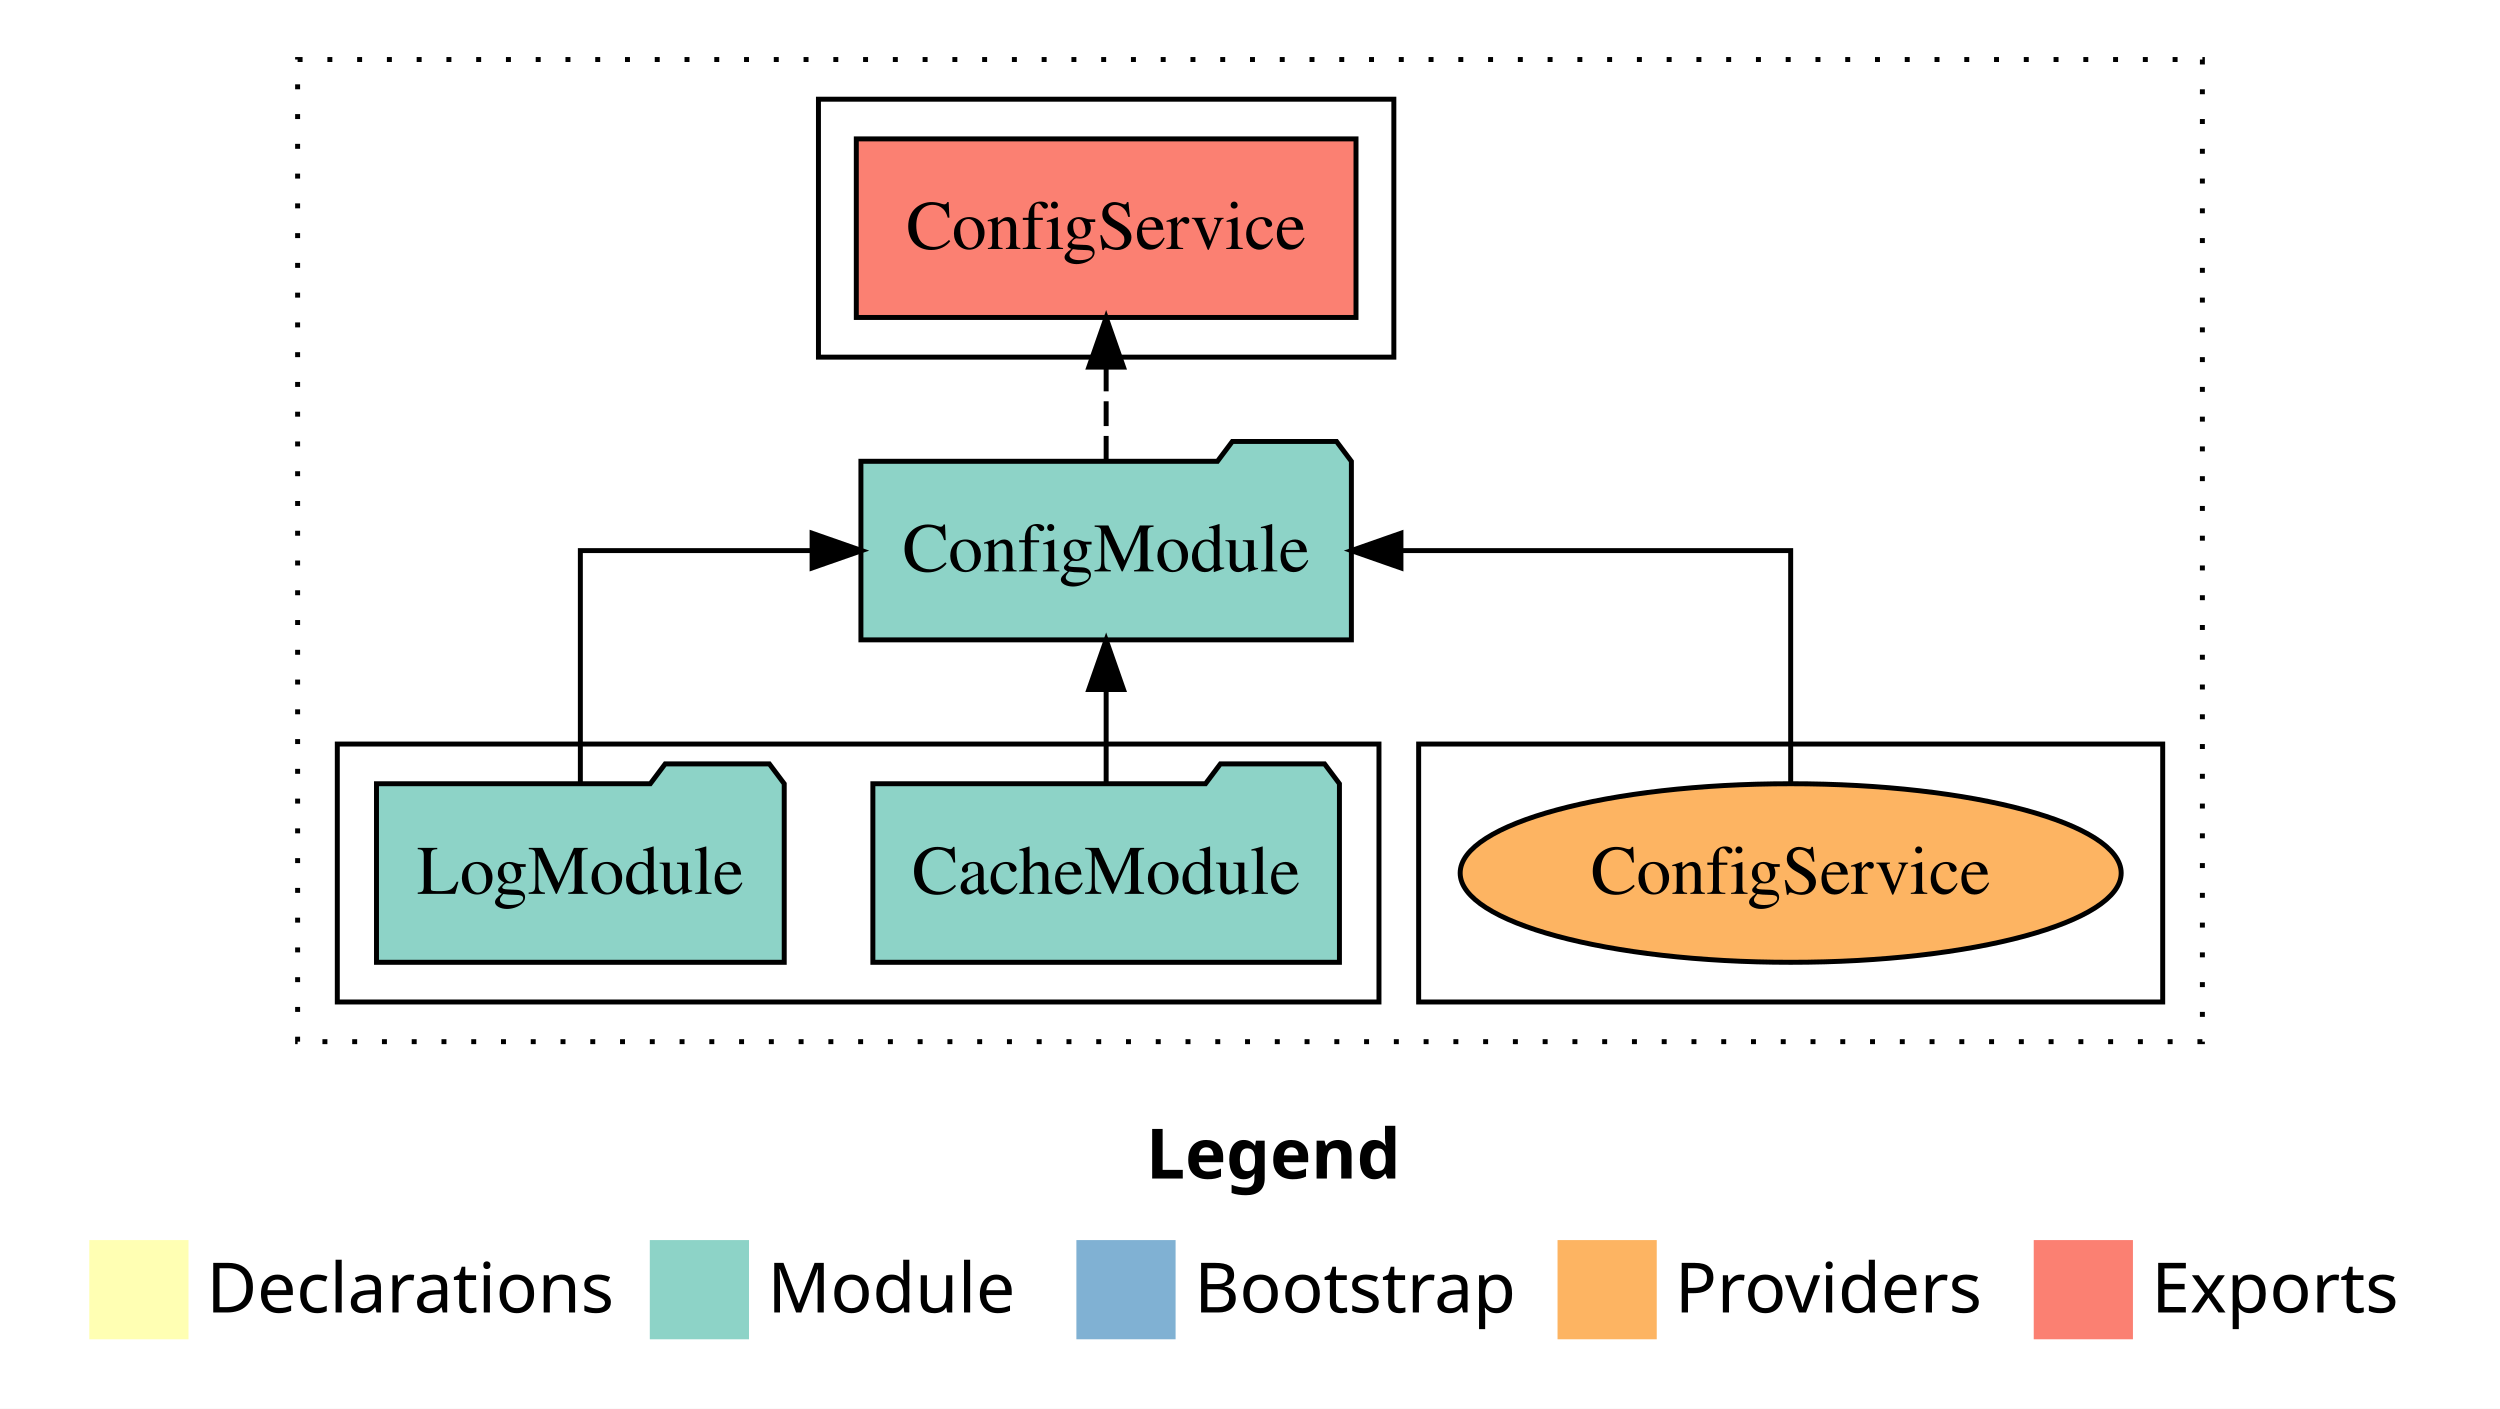
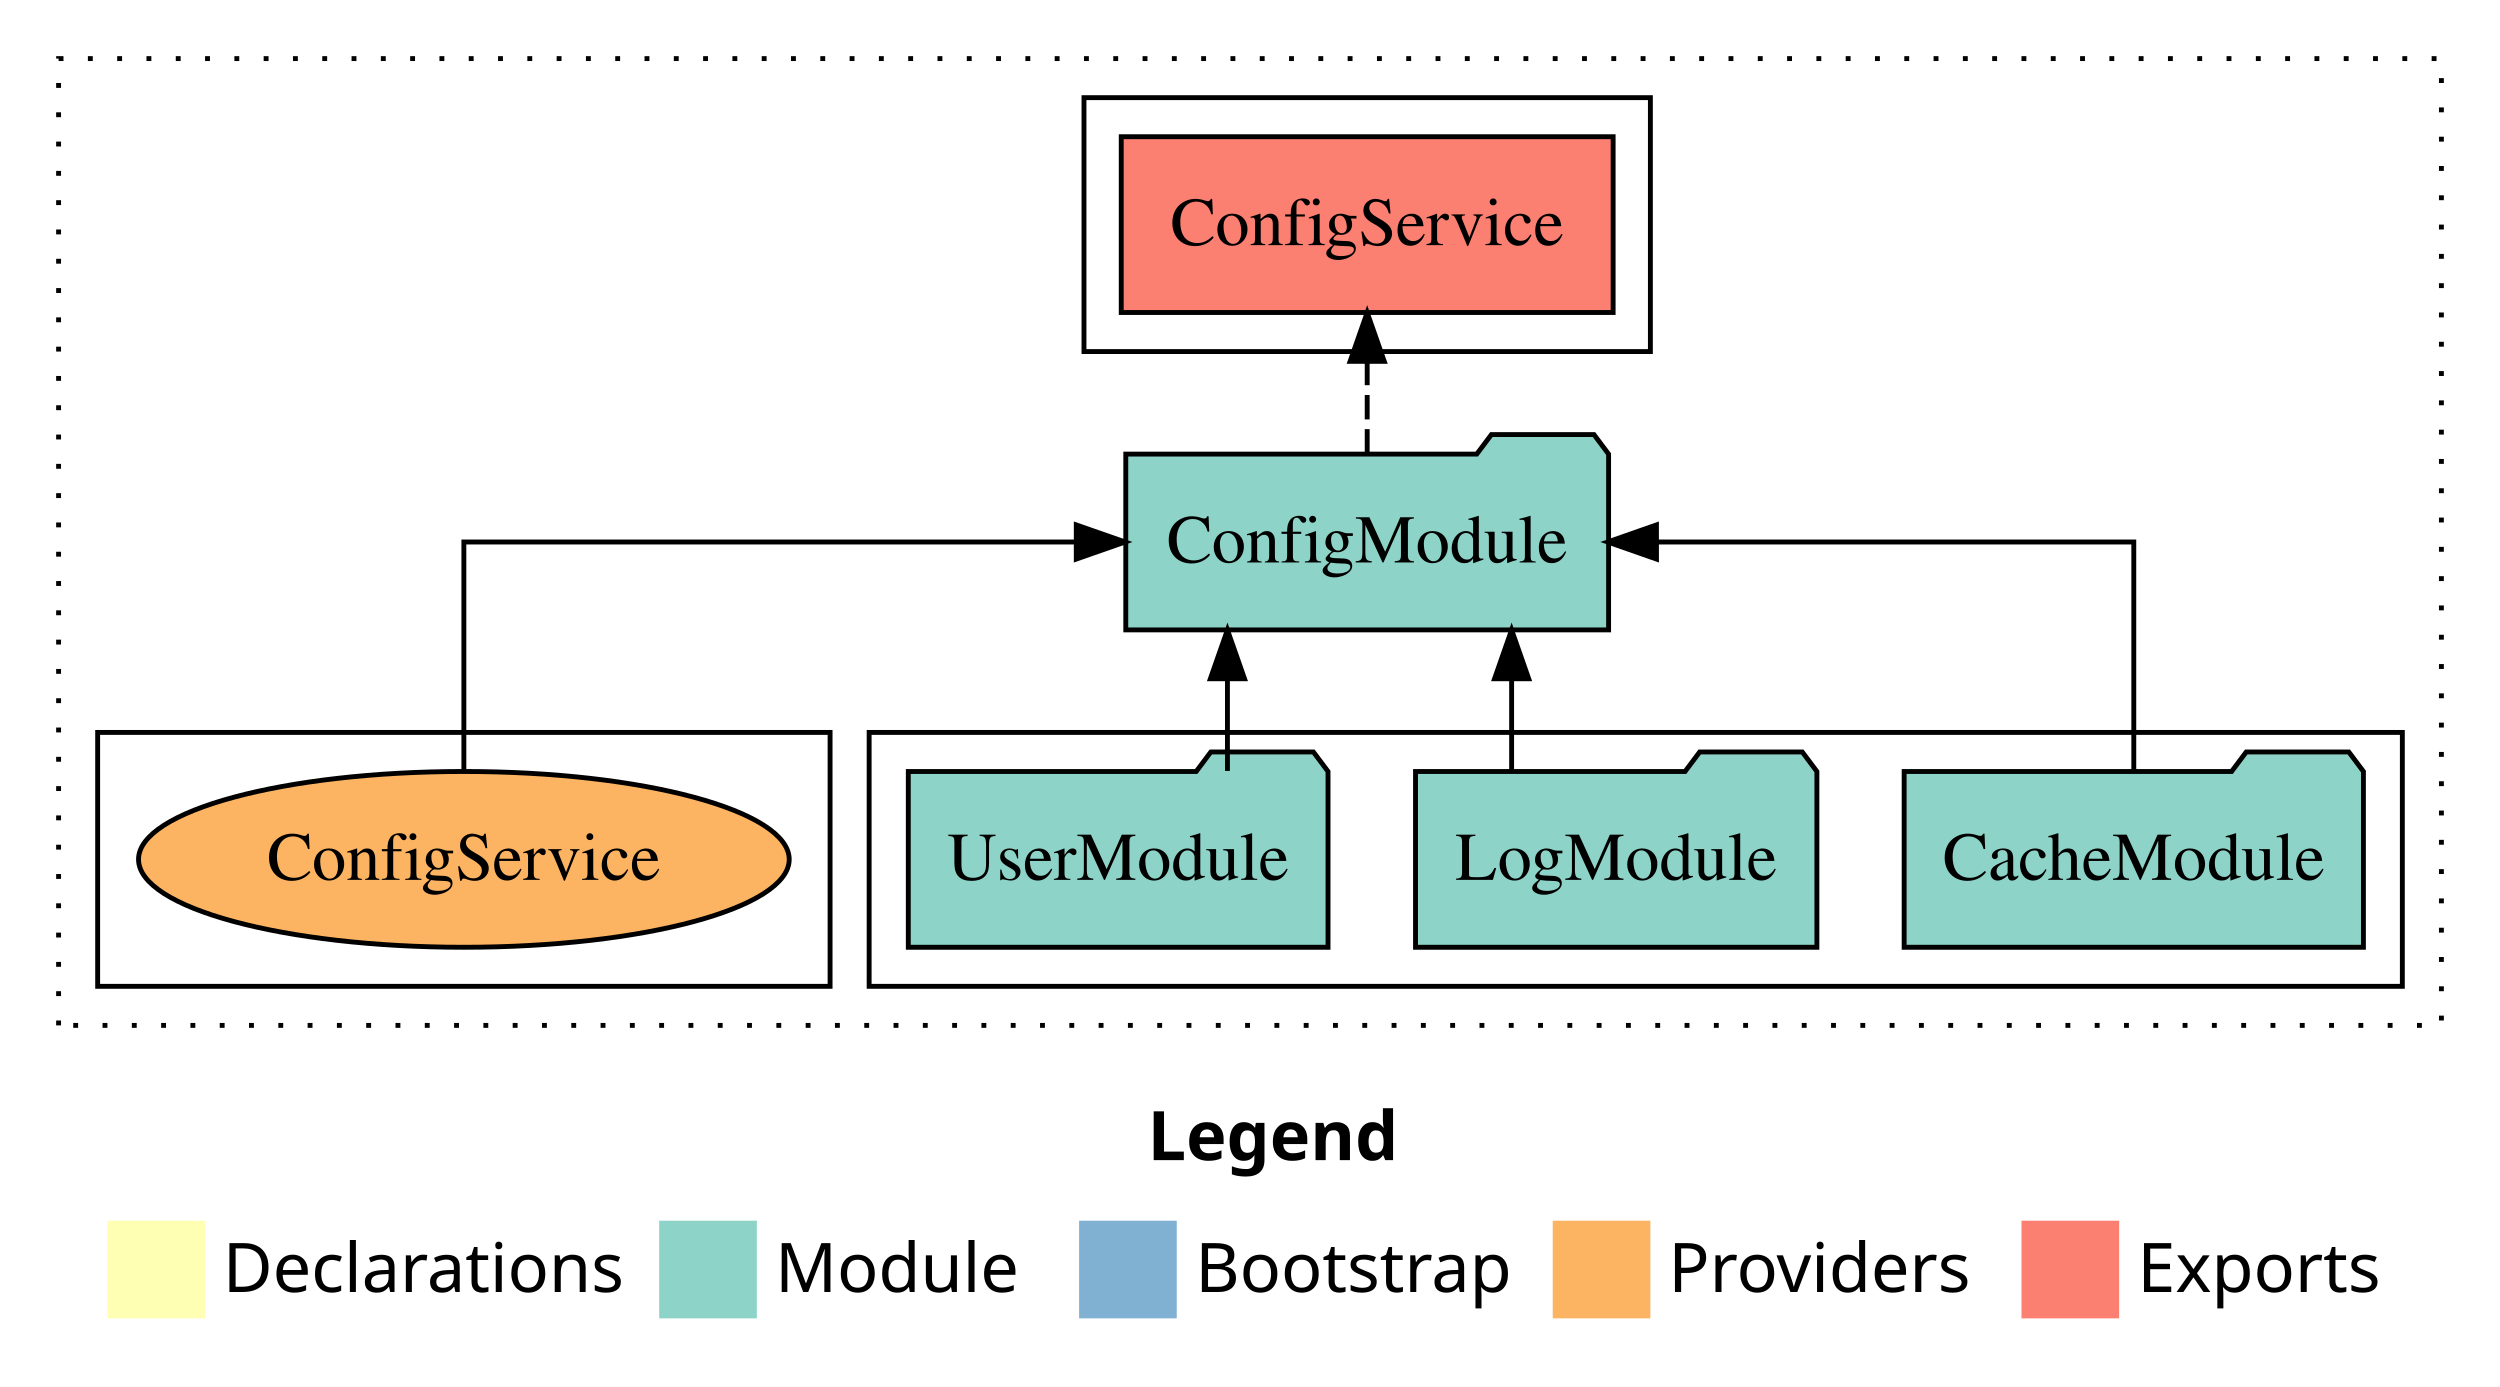
- <svg xmlns="http://www.w3.org/2000/svg" width="504pt" height="284pt" viewBox="0.00 0.00 504.00 284.00">
+ <svg xmlns="http://www.w3.org/2000/svg" width="512pt" height="284pt" viewBox="0.00 0.00 512.00 284.00">
  <g id="graph0" class="graph" transform="scale(1 1) rotate(0) translate(4 280)">
-     <polygon fill="white" stroke="transparent" points="-4,4 -4,-280 500,-280 500,4 -4,4" />
-     <text text-anchor="start" x="227.01" y="-42.4" font-family="Times-12" font-weight="bold" font-size="14.00">Legend</text>
-     <polygon fill="#ffffb3" stroke="transparent" points="14,-10 14,-30 34,-30 34,-10 14,-10" />
-     <text text-anchor="start" x="37.63" y="-15.4" font-family="Times-12" font-size="14.00">  Declarations</text>
-     <polygon fill="#8dd3c7" stroke="transparent" points="127,-10 127,-30 147,-30 147,-10 127,-10" />
-     <text text-anchor="start" x="150.73" y="-15.4" font-family="Times-12" font-size="14.00">  Module</text>
-     <polygon fill="#80b1d3" stroke="transparent" points="213,-10 213,-30 233,-30 233,-10 213,-10" />
-     <text text-anchor="start" x="236.78" y="-15.4" font-family="Times-12" font-size="14.00">  Bootstrap</text>
-     <polygon fill="#fdb462" stroke="transparent" points="310,-10 310,-30 330,-30 330,-10 310,-10" />
-     <text text-anchor="start" x="333.67" y="-15.4" font-family="Times-12" font-size="14.00">  Providers</text>
-     <polygon fill="#fb8072" stroke="transparent" points="406,-10 406,-30 426,-30 426,-10 406,-10" />
-     <text text-anchor="start" x="429.73" y="-15.4" font-family="Times-12" font-size="14.00">  Exports</text>
+     <polygon fill="white" stroke="transparent" points="-4,4 -4,-280 508,-280 508,4 -4,4" />
+     <text text-anchor="start" x="231.01" y="-42.4" font-family="Times-12" font-weight="bold" font-size="14.00">Legend</text>
+     <polygon fill="#ffffb3" stroke="transparent" points="18,-10 18,-30 38,-30 38,-10 18,-10" />
+     <text text-anchor="start" x="41.63" y="-15.4" font-family="Times-12" font-size="14.00">  Declarations</text>
+     <polygon fill="#8dd3c7" stroke="transparent" points="131,-10 131,-30 151,-30 151,-10 131,-10" />
+     <text text-anchor="start" x="154.73" y="-15.4" font-family="Times-12" font-size="14.00">  Module</text>
+     <polygon fill="#80b1d3" stroke="transparent" points="217,-10 217,-30 237,-30 237,-10 217,-10" />
+     <text text-anchor="start" x="240.78" y="-15.4" font-family="Times-12" font-size="14.00">  Bootstrap</text>
+     <polygon fill="#fdb462" stroke="transparent" points="314,-10 314,-30 334,-30 334,-10 314,-10" />
+     <text text-anchor="start" x="337.67" y="-15.4" font-family="Times-12" font-size="14.00">  Providers</text>
+     <polygon fill="#fb8072" stroke="transparent" points="410,-10 410,-30 430,-30 430,-10 410,-10" />
+     <text text-anchor="start" x="433.73" y="-15.4" font-family="Times-12" font-size="14.00">  Exports</text>
    <g id="clust1" class="cluster">
-       <polygon fill="none" stroke="black" stroke-dasharray="1,5" points="56,-70 56,-268 440,-268 440,-70 56,-70" />
+       <polygon fill="none" stroke="black" stroke-dasharray="1,5" points="8,-70 8,-268 496,-268 496,-70 8,-70" />
    </g>
    <g id="clust4" class="cluster">
-       <polygon fill="none" stroke="black" points="161,-208 161,-260 277,-260 277,-208 161,-208" />
+       <polygon fill="none" stroke="black" points="218,-208 218,-260 334,-260 334,-208 218,-208" />
+     </g>
+     <g id="clust3" class="cluster">
+       <polygon fill="none" stroke="black" points="174,-78 174,-130 488,-130 488,-78 174,-78" />
    </g>
    <g id="clust6" class="cluster">
-       <polygon fill="none" stroke="black" points="282,-78 282,-130 432,-130 432,-78 282,-78" />
-     </g>
-     <g id="clust3" class="cluster">
-       <polygon fill="none" stroke="black" points="64,-78 64,-130 274,-130 274,-78 64,-78" />
+       <polygon fill="none" stroke="black" points="16,-78 16,-130 166,-130 166,-78 16,-78" />
    </g>
    <g id="node1" class="node">
-       <polygon fill="#8dd3c7" stroke="black" points="266.03,-122 263.03,-126 242.03,-126 239.03,-122 171.97,-122 171.97,-86 266.03,-86 266.03,-122" />
-       <text text-anchor="middle" x="219" y="-99.8" font-family="Times,serif" font-size="14.00">CacheModule</text>
+       <polygon fill="#8dd3c7" stroke="black" points="480.03,-122 477.03,-126 456.03,-126 453.03,-122 385.97,-122 385.97,-86 480.03,-86 480.03,-122" />
+       <text text-anchor="middle" x="433" y="-99.8" font-family="Times,serif" font-size="14.00">CacheModule</text>
+     </g>
+     <g id="node4" class="node">
+       <polygon fill="#8dd3c7" stroke="black" points="325.44,-187 322.44,-191 301.44,-191 298.44,-187 226.56,-187 226.56,-151 325.44,-151 325.44,-187" />
+       <text text-anchor="middle" x="276" y="-164.8" font-family="Times,serif" font-size="14.00">ConfigModule</text>
+     </g>
+     <g id="edge1" class="edge">
+       <path fill="none" stroke="black" d="M433,-122.11C433,-141.34 433,-169 433,-169 433,-169 335.25,-169 335.25,-169" />
+       <polygon fill="black" stroke="black" points="335.25,-165.5 325.25,-169 335.24,-172.5 335.25,-165.5" />
+     </g>
+     <g id="node2" class="node">
+       <polygon fill="#8dd3c7" stroke="black" points="368.1,-122 365.1,-126 344.1,-126 341.1,-122 285.9,-122 285.9,-86 368.1,-86 368.1,-122" />
+       <text text-anchor="middle" x="327" y="-99.8" font-family="Times,serif" font-size="14.00">LogModule</text>
+     </g>
+     <g id="edge2" class="edge">
+       <path fill="none" stroke="black" d="M305.58,-122.11C305.58,-122.11 305.58,-140.99 305.58,-140.99" />
+       <polygon fill="black" stroke="black" points="302.08,-140.99 305.58,-150.99 309.08,-140.99 302.08,-140.99" />
    </g>
    <g id="node3" class="node">
-       <polygon fill="#8dd3c7" stroke="black" points="268.44,-187 265.44,-191 244.44,-191 241.44,-187 169.56,-187 169.56,-151 268.44,-151 268.44,-187" />
-       <text text-anchor="middle" x="219" y="-164.8" font-family="Times,serif" font-size="14.00">ConfigModule</text>
-     </g>
-     <g id="edge1" class="edge">
-       <path fill="none" stroke="black" d="M219,-122.11C219,-122.11 219,-140.99 219,-140.99" />
-       <polygon fill="black" stroke="black" points="215.5,-140.99 219,-150.99 222.5,-140.99 215.5,-140.99" />
-     </g>
-     <g id="node2" class="node">
-       <polygon fill="#8dd3c7" stroke="black" points="154.1,-122 151.1,-126 130.1,-126 127.1,-122 71.9,-122 71.9,-86 154.1,-86 154.1,-122" />
-       <text text-anchor="middle" x="113" y="-99.8" font-family="Times,serif" font-size="14.00">LogModule</text>
-     </g>
-     <g id="edge2" class="edge">
-       <path fill="none" stroke="black" d="M113,-122.11C113,-141.34 113,-169 113,-169 113,-169 159.72,-169 159.72,-169" />
-       <polygon fill="black" stroke="black" points="159.72,-172.5 169.72,-169 159.72,-165.5 159.72,-172.5" />
-     </g>
-     <g id="node4" class="node">
-       <polygon fill="#fb8072" stroke="black" points="269.37,-252 168.63,-252 168.63,-216 269.37,-216 269.37,-252" />
-       <text text-anchor="middle" x="219" y="-229.8" font-family="Times,serif" font-size="14.00">ConfigService </text>
+       <polygon fill="#8dd3c7" stroke="black" points="267.98,-122 264.98,-126 243.98,-126 240.98,-122 182.02,-122 182.02,-86 267.98,-86 267.98,-122" />
+       <text text-anchor="middle" x="225" y="-99.8" font-family="Times,serif" font-size="14.00">UserModule</text>
    </g>
    <g id="edge3" class="edge">
-       <path fill="none" stroke="black" stroke-dasharray="5,2" d="M219,-187.11C219,-187.11 219,-205.99 219,-205.99" />
-       <polygon fill="black" stroke="black" points="215.5,-205.99 219,-215.99 222.5,-205.99 215.5,-205.99" />
+       <path fill="none" stroke="black" d="M247.38,-122.11C247.38,-122.11 247.38,-140.99 247.38,-140.99" />
+       <polygon fill="black" stroke="black" points="243.88,-140.99 247.38,-150.99 250.88,-140.99 243.88,-140.99" />
    </g>
    <g id="node5" class="node">
-       <ellipse fill="#fdb462" stroke="black" cx="357" cy="-104" rx="66.63" ry="18" />
-       <text text-anchor="middle" x="357" y="-99.8" font-family="Times,serif" font-size="14.00">ConfigService</text>
+       <polygon fill="#fb8072" stroke="black" points="326.37,-252 225.63,-252 225.63,-216 326.37,-216 326.37,-252" />
+       <text text-anchor="middle" x="276" y="-229.8" font-family="Times,serif" font-size="14.00">ConfigService </text>
    </g>
    <g id="edge4" class="edge">
-       <path fill="none" stroke="black" d="M357,-122.11C357,-141.34 357,-169 357,-169 357,-169 278.43,-169 278.43,-169" />
-       <polygon fill="black" stroke="black" points="278.43,-165.5 268.43,-169 278.43,-172.5 278.43,-165.5" />
+       <path fill="none" stroke="black" stroke-dasharray="5,2" d="M276,-187.11C276,-187.11 276,-205.99 276,-205.99" />
+       <polygon fill="black" stroke="black" points="272.5,-205.99 276,-215.99 279.5,-205.99 272.5,-205.99" />
+     </g>
+     <g id="node6" class="node">
+       <ellipse fill="#fdb462" stroke="black" cx="91" cy="-104" rx="66.63" ry="18" />
+       <text text-anchor="middle" x="91" y="-99.8" font-family="Times,serif" font-size="14.00">ConfigService</text>
+     </g>
+     <g id="edge5" class="edge">
+       <path fill="none" stroke="black" d="M91,-122.11C91,-141.34 91,-169 91,-169 91,-169 216.42,-169 216.42,-169" />
+       <polygon fill="black" stroke="black" points="216.42,-172.5 226.42,-169 216.42,-165.5 216.42,-172.5" />
    </g>
  </g>
</svg>
